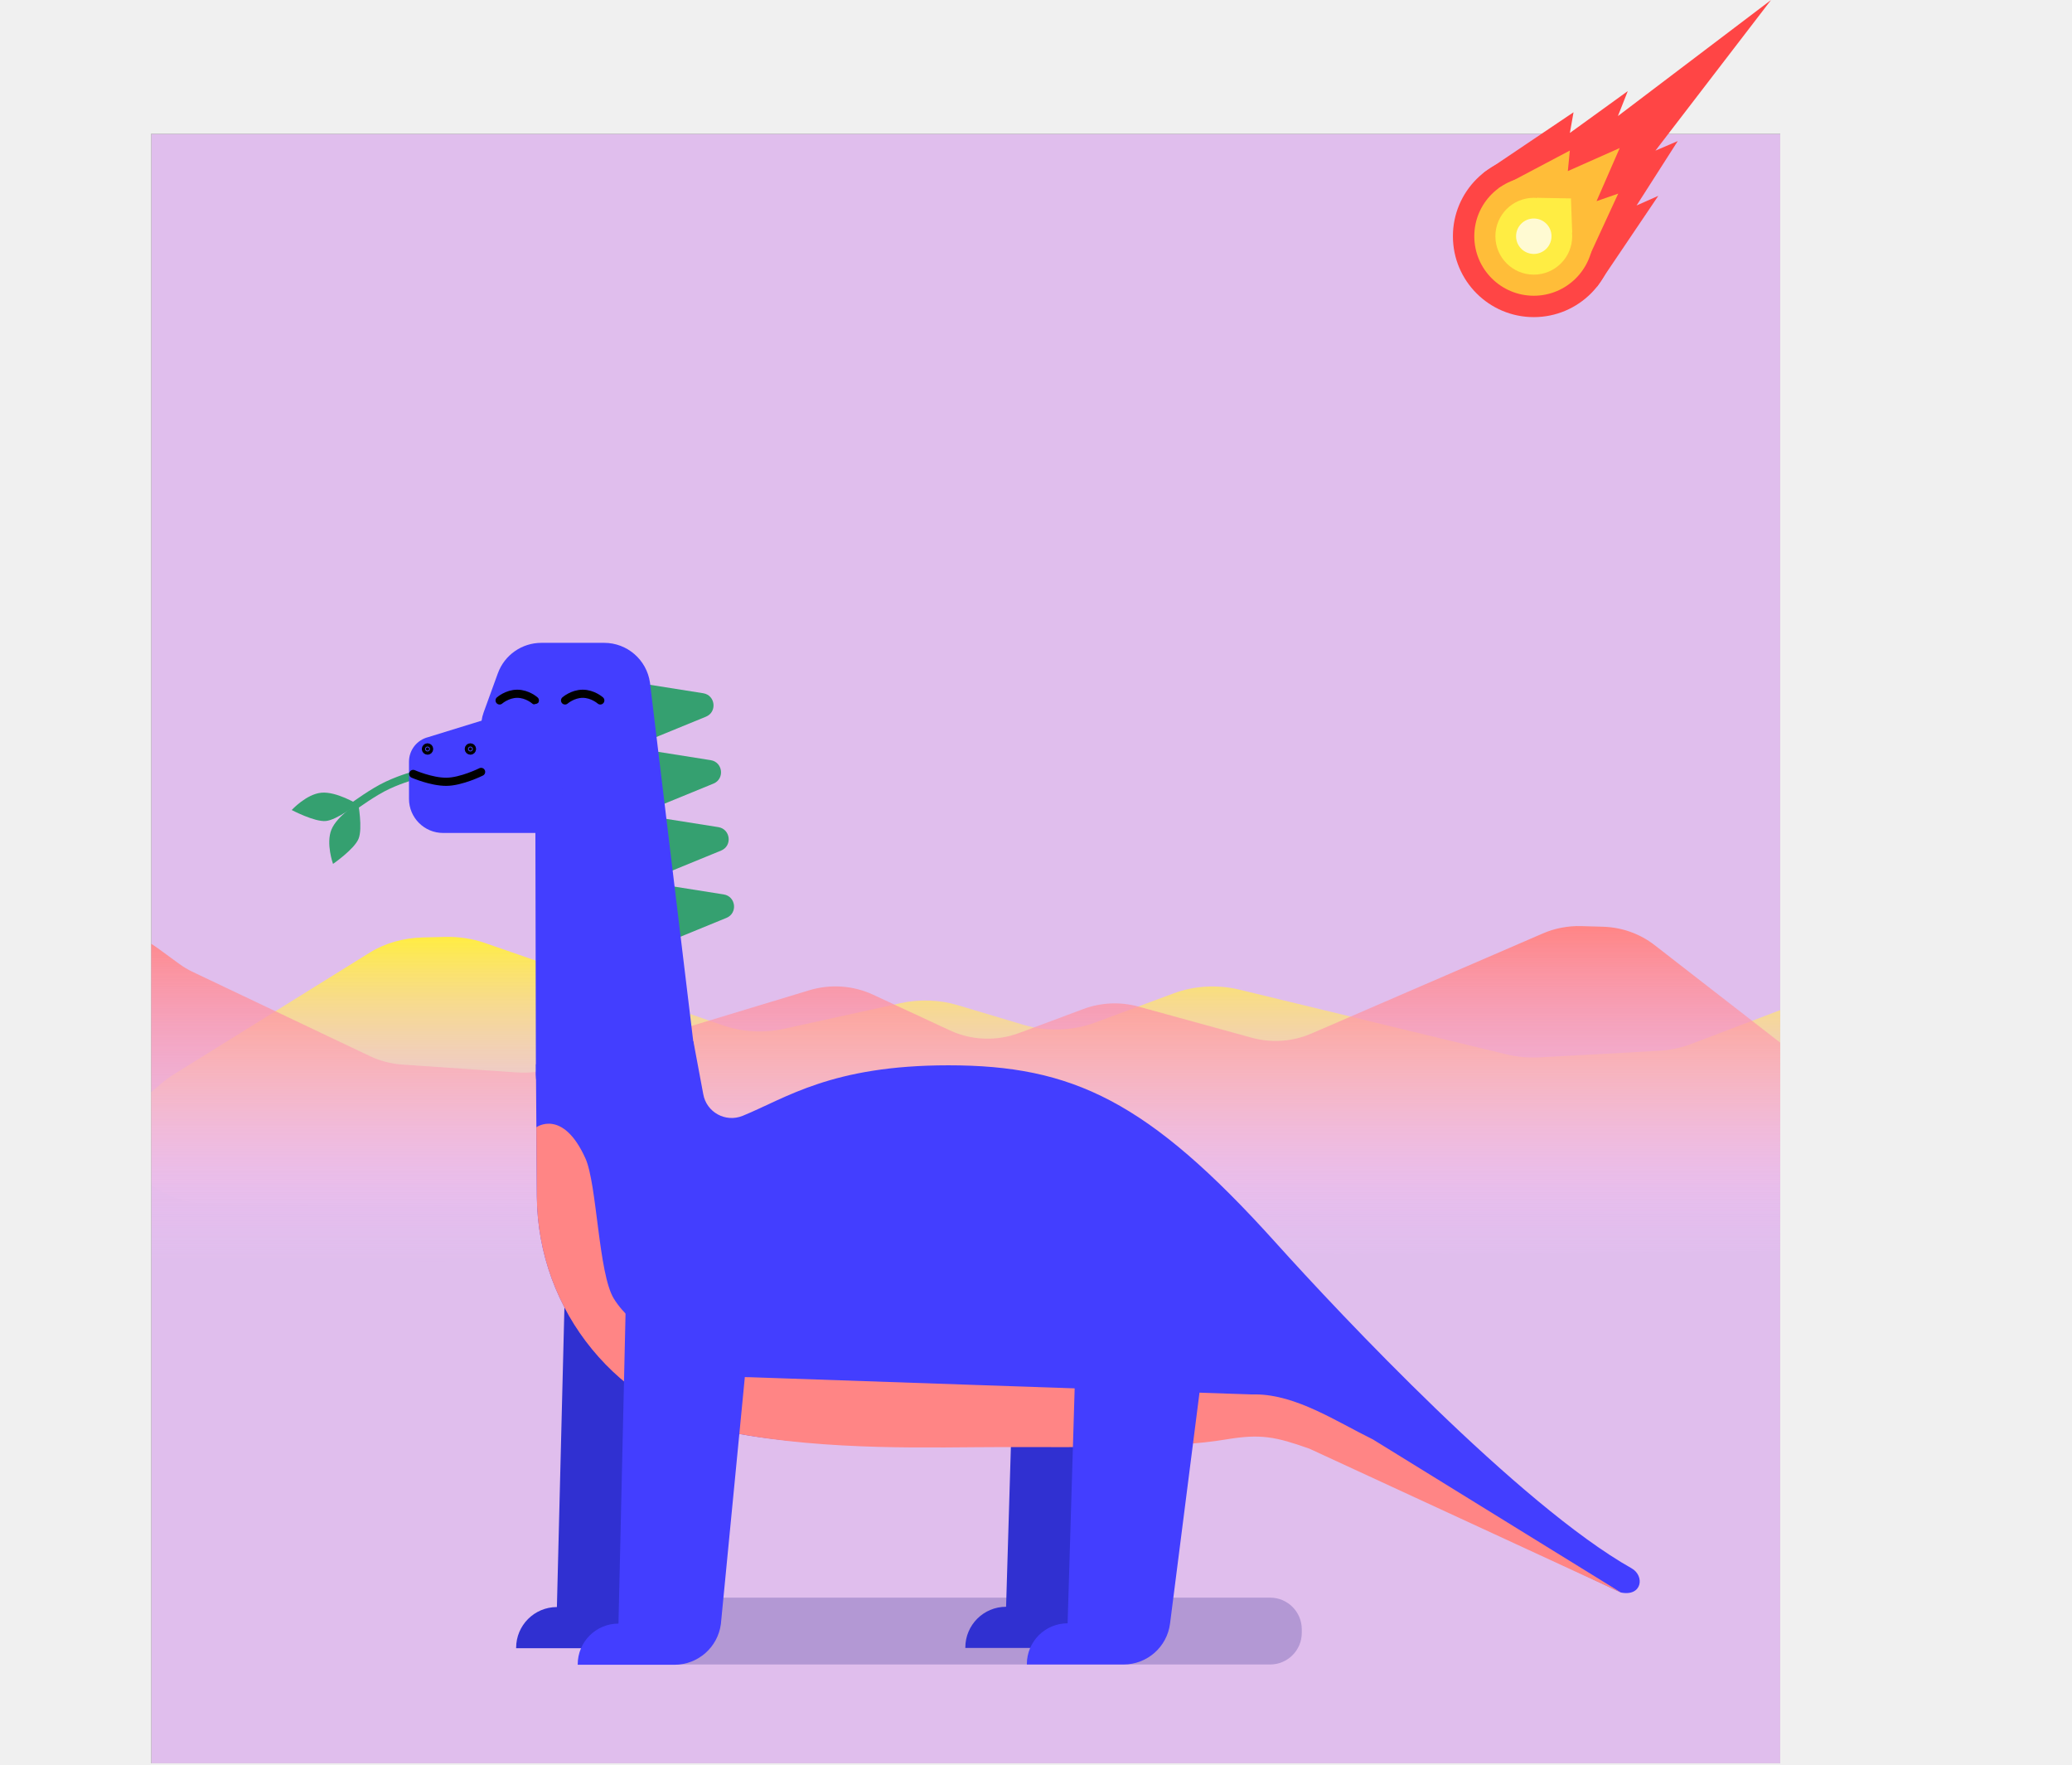
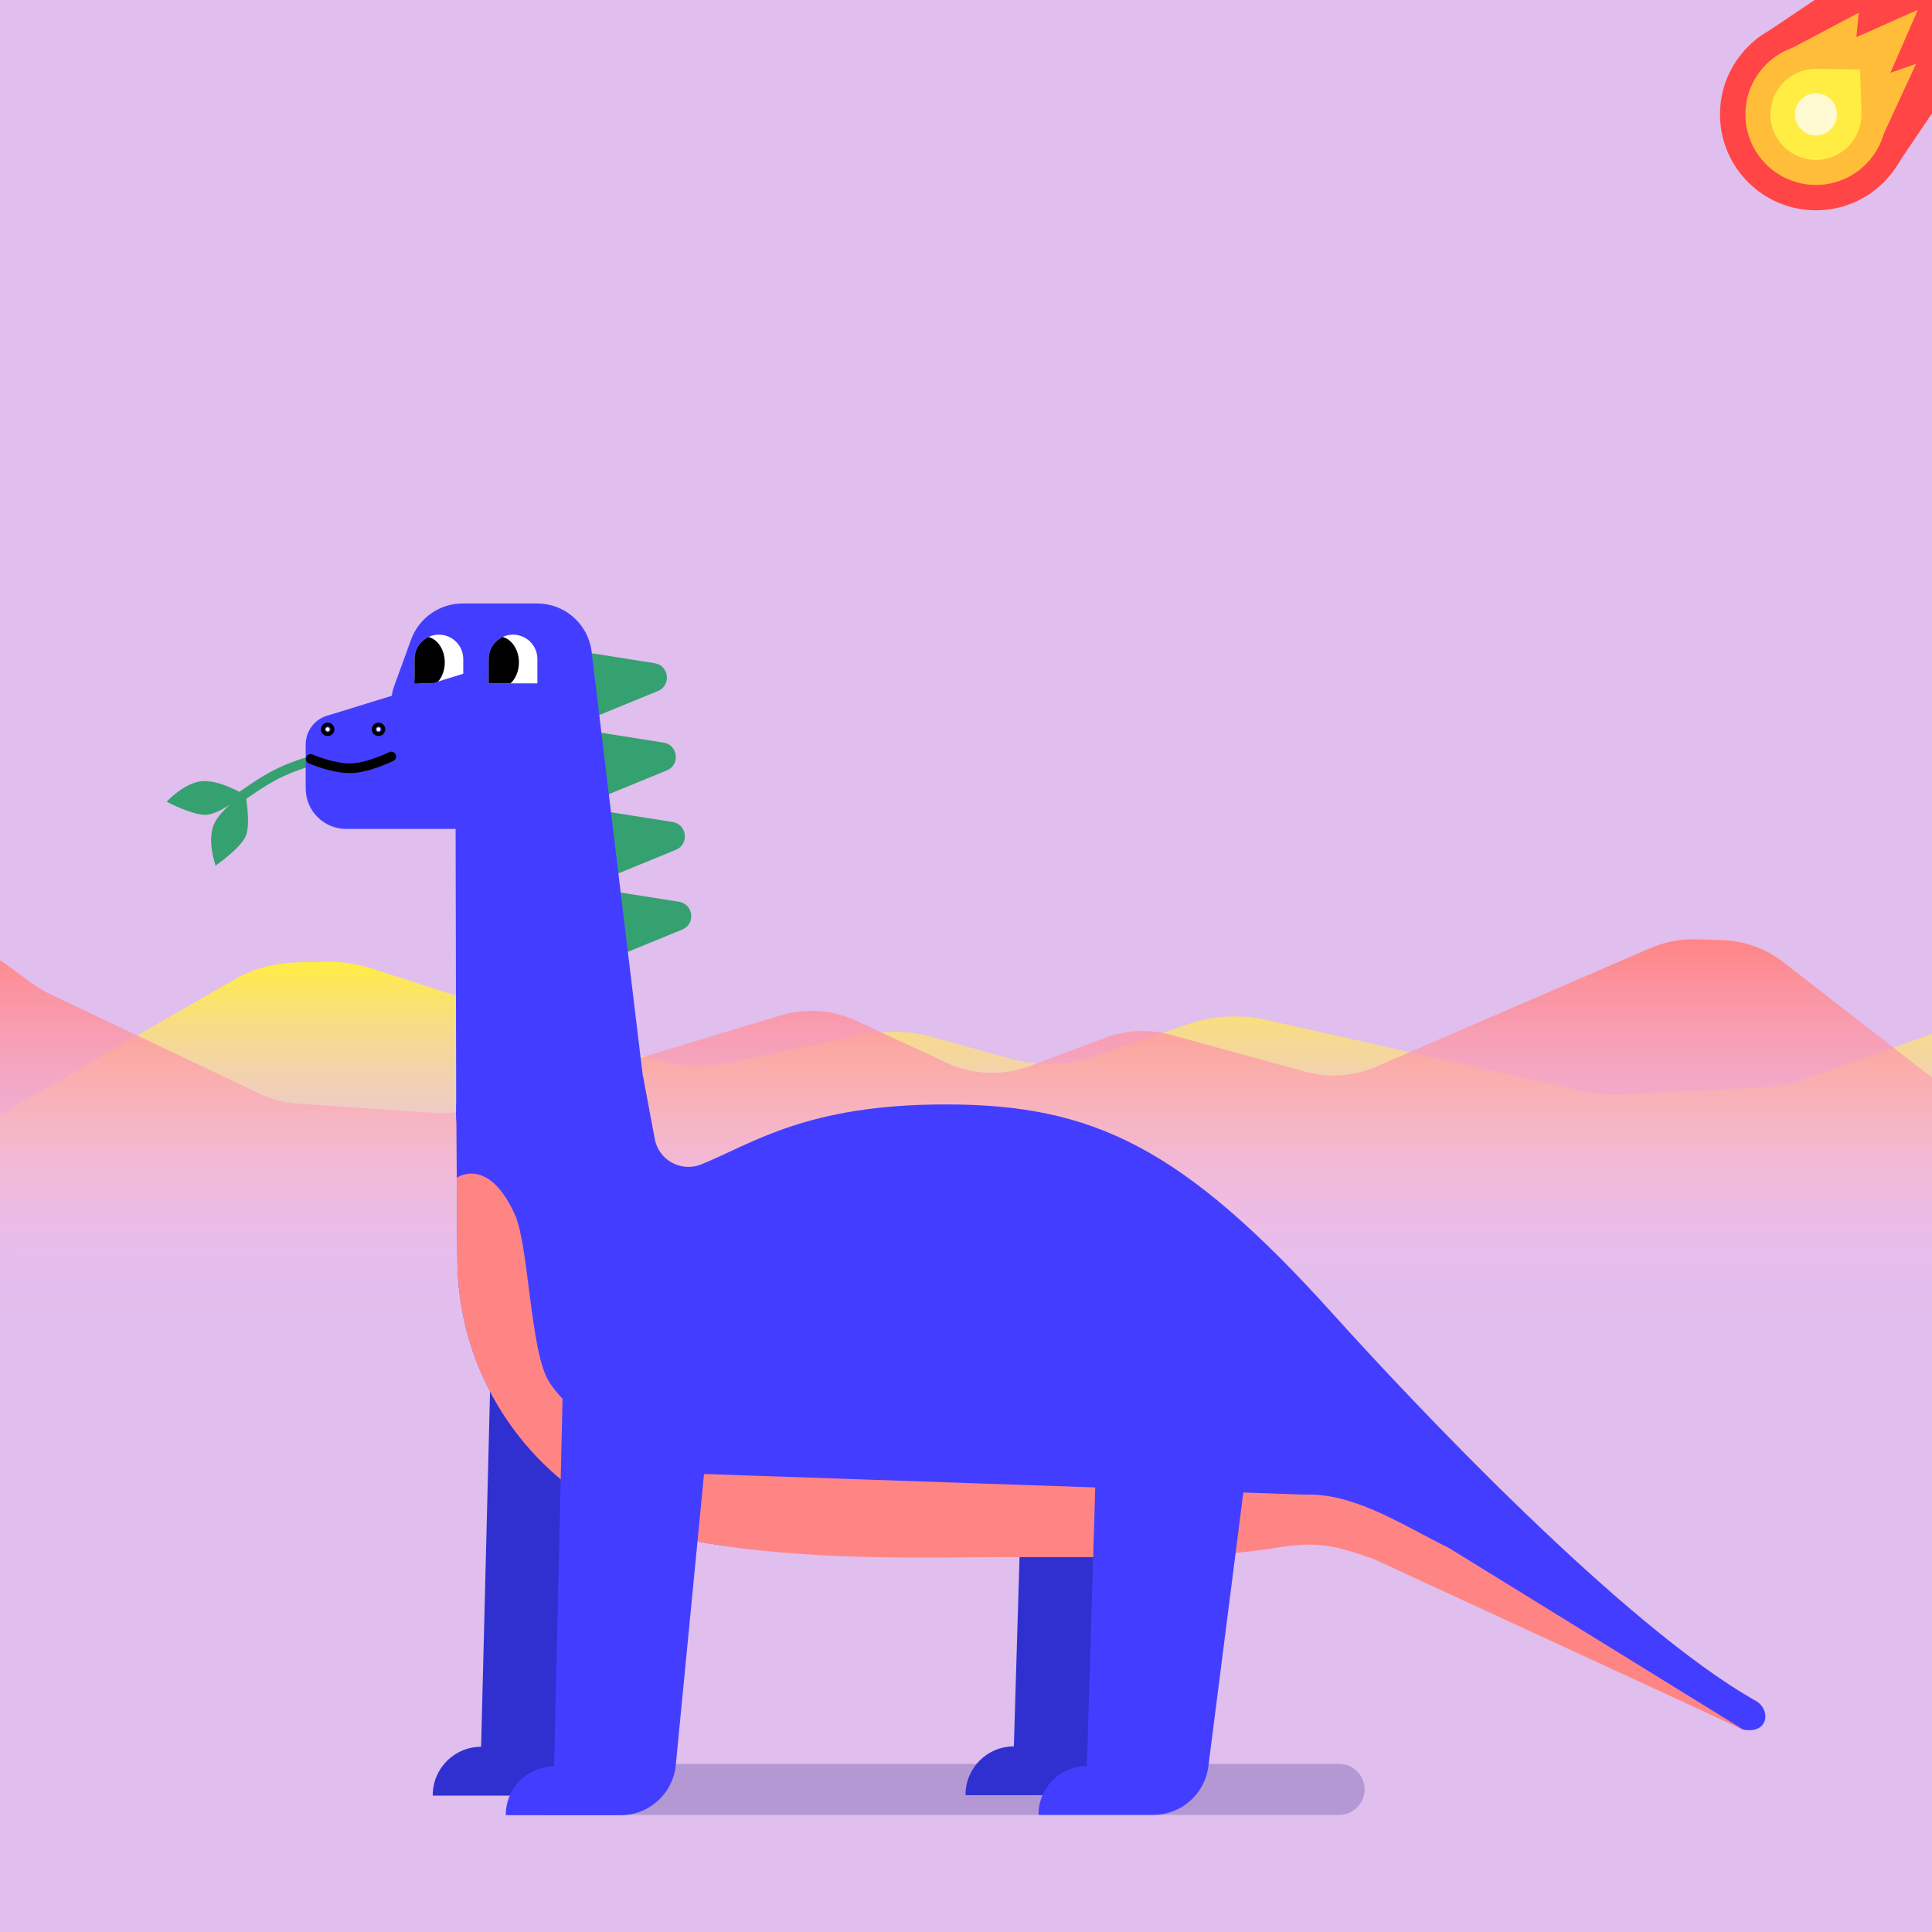
- <svg xmlns="http://www.w3.org/2000/svg" viewBox="0 0 508.79 433.18">
+ <svg xmlns="http://www.w3.org/2000/svg" width="400" height="400" viewBox="0 0 400 400">
  <defs>
    <style>
      .cls-1, .cls-2, .cls-3 {
        fill: none;
      }

      .cls-4 {
        fill: url(#linear-gradient);
      }

      .cls-5 {
        clip-path: url(#clippath);
      }

-       .cls-6 {
+       .cls-6, .cls-7 {
+         fill: #fff;
+       }
+ 
+       .cls-8 {
        fill: #fffad2;
      }

-       .cls-7 {
+       .cls-9 {
        fill: #ffed43;
      }

-       .cls-8 {
+       .cls-10 {
        fill: #ffbd39;
      }

-       .cls-9 {
+       .cls-11 {
        fill: #ff4545;
      }

-       .cls-10 {
+       .cls-12 {
        fill: #ff8585;
      }

-       .cls-11 {
+       .cls-13 {
        fill: #3030d1;
      }

-       .cls-12 {
-         fill: #cde8b3;
-       }
- 
-       .cls-13 {
+       .cls-14 {
        fill: #e0beed;
      }

-       .cls-14 {
+       .cls-15 {
        fill: #433eff;
      }

-       .cls-15 {
+       .cls-16 {
        fill: #35a070;
      }

-       .cls-16 {
-         fill: #2b4239;
-       }
- 
-       .cls-17 {
-         fill: #000;
-       }
- 
-       .cls-17, .cls-2 {
+       .cls-7, .cls-2 {
        stroke: #000;
      }

-       .cls-17, .cls-2, .cls-3 {
+       .cls-7, .cls-2, .cls-3 {
        stroke-linecap: round;
        stroke-miterlimit: 10;
        stroke-width: 2px;
      }

+       .cls-17 {
+         clip-path: url(#clippath-1);
+       }
+ 
      .cls-18 {
-         clip-path: url(#clippath-1);
+         clip-path: url(#clippath-4);
      }

      .cls-19 {
+         clip-path: url(#clippath-3);
+       }
+ 
+       .cls-20 {
        clip-path: url(#clippath-2);
+       }
+ 
+       .cls-21 {
+         clip-path: url(#clippath-5);
      }

      .cls-3 {
        stroke: #35a070;
      }

-       .cls-20 {
+       .cls-22 {
        fill: #00006f;
        opacity: .2;
      }

-       .cls-21 {
+       .cls-23 {
        fill: url(#linear-gradient-2);
      }
    </style>
    <clipPath id="clippath">
-       <rect class="cls-1" x="37.14" y="33.18" width="400" height="400" transform="translate(474.28 466.36) rotate(-180)" />
-     </clipPath>
-     <linearGradient id="linear-gradient" x1="204.45" y1="298.28" x2="204.45" y2="230" gradientTransform="translate(474.28) rotate(-180) scale(1 -1)" gradientUnits="userSpaceOnUse">
+       <rect class="cls-1" x="0" width="400" height="400" />
+     </clipPath>
+     <clipPath id="clippath-1">
+       <rect class="cls-1" x="0" y=".32" width="400" height="400" transform="translate(400 400.63) rotate(-180)" />
+     </clipPath>
+     <linearGradient id="linear-gradient" x1="172.31" y1="262.5" x2="172.31" y2="199.13" gradientTransform="translate(400) rotate(-180) scale(1 -1)" gradientUnits="userSpaceOnUse">
      <stop offset="0" stop-color="#fbc5ff" stop-opacity="0" />
      <stop offset="1" stop-color="#ffed43" />
    </linearGradient>
-     <clipPath id="clippath-1">
-       <rect class="cls-1" x="37.14" y="33.18" width="400" height="400" />
-     </clipPath>
-     <linearGradient id="linear-gradient-2" x1="232.28" y1="310.28" x2="232.28" y2="227.33" gradientUnits="userSpaceOnUse">
+     <clipPath id="clippath-2">
+       <rect class="cls-1" x="0" y=".32" width="400" height="400" />
+     </clipPath>
+     <linearGradient id="linear-gradient-2" x1="195.14" y1="277.41" x2="195.14" y2="194.47" gradientUnits="userSpaceOnUse">
      <stop offset="0" stop-color="#fbc5ff" stop-opacity="0" />
      <stop offset="1" stop-color="#ff8585" />
    </linearGradient>
-     <clipPath id="clippath-2">
-       <path class="cls-1" d="M171.68,255.61l3.48,20.33c.77,4.48,5.48,7.08,9.69,5.36,10.66-4.35,28.46-15.43,55.34-14.57,30.4,.97,41.7,3.48,73.14,38.41,29.44,32.72,39.28,61.19,86.24,79.85,3.04,1.21,1.7,5.95-1.58,5.95l-76.44-35.3c-8.29-2.93-11.92-3.72-20.59-2.26-12.86,2.17-33.8,1.86-54.91,1.86-16.38,0-42.65,1.06-66.51-3.59-27.65-5.39-47.52-29.76-47.72-57.92l-.23-32.45" />
+     <clipPath id="clippath-3">
+       <path class="cls-1" d="M134.54,222.75l3.48,20.33c.77,4.48,5.48,7.08,9.69,5.36,10.66-4.35,28.46-15.43,55.34-14.57,30.4,.97,41.7,3.48,73.14,38.41,29.44,32.72,39.28,61.19,86.24,79.85,3.04,1.21,1.7,5.95-1.58,5.95l-76.44-35.3c-8.29-2.93-11.92-3.72-20.59-2.26-12.86,2.17-33.8,1.86-54.91,1.86-16.38,0-42.65,1.06-66.51-3.59-27.65-5.39-47.52-29.76-47.72-57.92l-.23-32.45" />
+     </clipPath>
+     <clipPath id="clippath-4">
+       <path class="cls-1" d="M90.87,131.4h0c2.78,0,5.04,2.26,5.04,5.04v4.13c0,.5-.41,.91-.91,.91h-9.18v-5.04c0-2.78,2.26-5.04,5.04-5.04Z" />
+     </clipPath>
+     <clipPath id="clippath-5">
+       <path class="cls-1" d="M106.22,131.4h0c2.78,0,5.04,2.26,5.04,5.04v5.04h-10.09v-5.04c0-2.78,2.26-5.04,5.04-5.04Z" />
    </clipPath>
  </defs>
-   <g id="BG_copy_4" data-name="BG copy 4">
-     <rect class="cls-16" x="37.14" y="32.86" width="400" height="400" />
-   </g>
-   <g id="BG_copy_3" data-name="BG copy 3">
-     <rect class="cls-12" x="37.14" y="32.86" width="400" height="400" />
-   </g>
  <g id="BG_copy_6" data-name="BG copy 6">
-     <rect class="cls-13" x="37.14" y="32.86" width="400" height="400" />
+     <rect class="cls-14" x="0" width="400" height="400" />
+   </g>
+   <g id="Shadow">
+     <rect class="cls-22" x="108.73" y="365.2" width="173.79" height="10.55" rx="5.28" ry="5.28" />
+   </g>
+   <g id="Meteor1">
+     <g class="cls-5">
+       <g>
+         <polyline class="cls-11" points="363.61 8.14 385.74 -6.76 384.84 -1.68 399.05 -11.96 396.63 -5.83 434.24 -34.32 405.84 2.67 411.33 .32 401.22 16.13 406.54 13.77 391.51 36.04 363.61 8.14" />
+         <circle class="cls-11" cx="375.97" cy="23.68" r="19.86" />
+         <polyline class="cls-10" points="367.35 11.88 384.83 2.64 384.34 7.69 397.08 2.03 391.39 15.06 396.7 13.22 388.39 31.23 367.35 11.88" />
+         <circle class="cls-10" cx="375.97" cy="23.68" r="14.61" />
+         <circle class="cls-9" cx="375.97" cy="23.68" r="9.43" />
+         <circle class="cls-8" cx="375.97" cy="23.68" r="4.35" />
+         <polygon class="cls-9" points="376.77 14.25 385.11 14.39 385.4 22.87 376.77 14.25" />
+       </g>
+     </g>
  </g>
  <g id="Mountains2">
-     <g class="cls-5">
-       <path class="cls-4" d="M42.48,263.87l48.37-30.05c3.67-2.28,8.26-3.58,13.03-3.69l5.48-.13c3.32-.08,6.63,.43,9.65,1.47l58.54,20.25c4.71,1.63,10.05,1.92,15.02,.83l28.6-6.29c4.6-1.01,9.52-.84,13.97,.49l16.22,4.84c5.66,1.69,12.01,1.5,17.47-.53l19.39-7.21c5.01-1.87,10.8-2.19,16.13-.9l65.56,15.88c2.63,.64,5.4,.89,8.16,.74l29.11-1.6c2.83-.16,5.6-.73,8.13-1.7l44.78-17.02c1.24-.47,2.41-1.03,3.5-1.67l5.42-3.17c13.25-7.76,32.71-1.59,34.54,10.95l5.11,35.06c1.4,9.58-8.66,17.94-21.51,17.86l-434.97-2.69c-18.44-.11-28.11-16.47-15.86-26.81l3.8-3.21c.72-.61,1.51-1.18,2.35-1.7Z" />
+     <g class="cls-17">
+       <path class="cls-4" d="M.34,230.57l48.37-27.89c3.67-2.12,8.26-3.32,13.03-3.43l5.48-.12c3.32-.07,6.63,.4,9.65,1.37l58.54,18.8c4.71,1.51,10.05,1.79,15.02,.77l28.6-5.84c4.6-.94,9.52-.78,13.97,.46l16.22,4.5c5.66,1.57,12.01,1.39,17.47-.5l19.39-6.69c5.01-1.73,10.8-2.03,16.13-.83l65.56,14.74c2.63,.59,5.4,.82,8.16,.68l29.11-1.48c2.83-.14,5.6-.68,8.13-1.57l44.78-15.8c1.24-.44,2.41-.95,3.5-1.55l5.42-2.94c13.25-7.2,32.71-1.48,34.54,10.16l5.11,32.54c1.4,8.89-8.66,16.65-21.51,16.57l-434.97-2.49c-18.44-.11-28.11-15.29-15.86-24.88l3.8-2.98c.72-.57,1.51-1.09,2.35-1.58Z" />
    </g>
  </g>
  <g id="Mountains1">
-     <g class="cls-18">
-       <path class="cls-21" d="M453.27,268.48l-47.02-36.5c-3.57-2.77-8.03-4.35-12.66-4.48l-5.33-.15c-3.23-.09-6.44,.52-9.38,1.79l-56.9,24.6c-4.58,1.98-9.77,2.34-14.6,1.01l-27.8-7.64c-4.47-1.23-9.25-1.02-13.58,.6l-15.77,5.89c-5.5,2.05-11.67,1.82-16.98-.65l-18.85-8.76c-4.87-2.27-10.5-2.66-15.68-1.09l-63.72,19.29c-2.56,.77-5.25,1.08-7.93,.89l-28.3-1.94c-2.75-.19-5.44-.89-7.91-2.06l-43.52-20.68c-1.2-.57-2.34-1.25-3.4-2.03l-5.27-3.85c-12.88-9.42-31.79-1.93-33.57,13.3L.13,288.58c-1.36,11.64,8.42,21.79,20.91,21.69l422.8-3.26c17.92-.14,27.33-20.01,15.41-32.57l-3.7-3.9c-.7-.74-1.47-1.43-2.28-2.07Z" />
-     </g>
-   </g>
-   <g id="Meteor">
-     <g>
-       <polyline class="cls-9" points="364.26 42.46 386.39 27.56 385.49 32.64 399.71 22.36 397.29 28.49 434.89 0 406.5 36.98 411.98 34.63 401.87 50.44 407.2 48.08 392.16 70.36 364.26 42.46" />
-       <circle class="cls-9" cx="376.63" cy="57.99" r="19.86" />
-       <polyline class="cls-8" points="368 46.2 385.48 36.96 384.99 42 397.73 36.34 392.04 49.38 397.36 47.53 389.05 65.54 368 46.2" />
-       <circle class="cls-8" cx="376.63" cy="57.99" r="14.61" />
-       <circle class="cls-7" cx="376.63" cy="57.99" r="9.43" />
-       <circle class="cls-6" cx="376.63" cy="57.99" r="4.35" />
-       <polygon class="cls-7" points="377.43 48.56 385.76 48.71 386.06 57.19 377.43 48.56" />
+     <g class="cls-20">
+       <path class="cls-23" d="M416.13,235.62l-47.02-36.5c-3.57-2.77-8.03-4.35-12.66-4.48l-5.33-.15c-3.23-.09-6.44,.52-9.38,1.79l-56.9,24.6c-4.58,1.98-9.77,2.34-14.6,1.01l-27.8-7.64c-4.47-1.23-9.25-1.02-13.58,.6l-15.77,5.89c-5.5,2.05-11.67,1.82-16.98-.65l-18.85-8.76c-4.87-2.27-10.5-2.66-15.68-1.09l-63.72,19.29c-2.56,.77-5.25,1.08-7.93,.89l-28.3-1.94c-2.75-.19-5.44-.89-7.91-2.06l-43.52-20.68c-1.2-.57-2.34-1.25-3.4-2.03l-5.27-3.85c-12.88-9.42-31.79-1.93-33.57,13.3l-4.97,42.59c-1.36,11.64,8.42,21.79,20.91,21.69l422.8-3.26c17.92-.14,27.33-20.01,15.41-32.57l-3.7-3.9c-.7-.74-1.47-1.43-2.28-2.07Z" />
    </g>
  </g>
  <g id="Leaf">
    <g>
-       <path class="cls-3" d="M86.93,197.88s4.71-3.47,8.2-5.09c3.89-1.81,6.99-2.52,6.99-2.52" />
-       <path class="cls-15" d="M71.63,198.85s3.6-3.91,7.29-4.25,8.81,2.79,8.81,2.79c0,0-4.98,3.91-7.74,4.16-2.76,.25-8.36-2.7-8.36-2.7Z" />
-       <path class="cls-15" d="M81.78,212.08s-1.8-5-.39-8.43c1.41-3.43,6.55-6.52,6.55-6.52,0,0,1.16,6.22,.1,8.79s-6.27,6.16-6.27,6.16Z" />
-     </g>
-   </g>
-   <g id="Mane">
-     <path class="cls-15" d="M158.27,167.9l14.4,2.28c3.01,.48,3.49,4.61,.67,5.76l-13.26,5.43-1.81-13.48Z" />
-     <path class="cls-15" d="M160.11,184.33l14.4,2.28c3.01,.48,3.49,4.61,.67,5.76l-13.26,5.43-1.81-13.48Z" />
-     <path class="cls-15" d="M161.99,200.77l14.4,2.28c3.01,.48,3.49,4.61,.67,5.76l-13.26,5.43-1.81-13.48Z" />
-     <path class="cls-15" d="M163.31,217.29l14.4,2.28c3.01,.48,3.49,4.61,.67,5.76l-13.26,5.43-1.81-13.48Z" />
+       <path class="cls-3" d="M49.79,165.02s4.71-3.47,8.2-5.09c3.89-1.81,6.99-2.52,6.99-2.52" />
+       <path class="cls-16" d="M34.5,165.99s3.6-3.91,7.29-4.25,8.81,2.79,8.81,2.79c0,0-4.98,3.91-7.74,4.16-2.76,.25-8.36-2.7-8.36-2.7Z" />
+       <path class="cls-16" d="M44.64,179.21s-1.8-5-.39-8.43c1.41-3.43,6.55-6.52,6.55-6.52,0,0,1.16,6.22,.1,8.79s-6.27,6.16-6.27,6.16Z" />
+     </g>
  </g>
  <g id="Neck">
-     <path class="cls-14" d="M171.63,267.22l-12.03-99.67c-.81-5.59-5.6-9.74-11.24-9.74h-15.43c-4.78,0-9.05,2.99-10.68,7.48l-3.48,9.57c-1.01,2.79-.78,5.88,.63,8.49,.05,.09,.11,.17,.18,.24l10.48,10.48c.07,.07,.14,.16,.18,.25,.96,1.78,1.39,3.79,1.22,5.81l.13,62.44c-.5,6.05,3.96,10.97,10.02,10.97l21.18-.93c6.32,0,9.73,.86,8.83-5.4Z" />
-   </g>
-   <g id="Shadow">
-     <rect class="cls-20" x="145.87" y="392.2" width="173.79" height="16.41" rx="7.78" ry="7.78" />
-   </g>
-   <g id="Back_legs" data-name="Back legs">
-     <path class="cls-11" d="M138.86,310.41l-2.11,84.1h0c-5.53,0-10.01,4.48-10.01,10.01v.1h23.75c5.79,0,10.68-4.3,11.41-10.05l8.99-84.17h-32.03Z" />
-     <path class="cls-11" d="M249.16,324.05l-2.11,70.39h0c-5.53,0-10.01,4.48-10.01,10.01v.1h23.75c5.79,0,10.68-4.3,11.41-10.05l8.99-70.45h-32.03Z" />
+     <g id="Mane">
+       <path class="cls-16" d="M121.13,135.03l14.4,2.28c3.01,.48,3.49,4.61,.67,5.76l-13.26,5.43-1.81-13.48Z" />
+       <path class="cls-16" d="M122.98,151.47l14.4,2.28c3.01,.48,3.49,4.61,.67,5.76l-13.26,5.43-1.81-13.48Z" />
+       <path class="cls-16" d="M124.85,167.91l14.4,2.28c3.01,.48,3.49,4.61,.67,5.76l-13.26,5.43-1.81-13.48Z" />
+       <path class="cls-16" d="M126.17,184.42l14.4,2.28c3.01,.48,3.49,4.61,.67,5.76l-13.26,5.43-1.81-13.48Z" />
+     </g>
+     <path class="cls-15" d="M134.49,234.35l-12.03-99.67c-.81-5.59-5.6-9.74-11.24-9.74h-15.43c-4.78,0-9.05,2.99-10.68,7.48l-3.48,9.57c-1.01,2.79-.78,5.88,.63,8.49,.05,.09,.11,.17,.18,.24l10.48,10.48c.07,.07,.14,.16,.18,.25,.96,1.78,1.39,3.79,1.22,5.81l.13,62.44c-.5,6.05,3.96,10.97,10.02,10.97l21.18-.93c6.32,0,9.73,.86,8.83-5.4Z" />
  </g>
  <g id="Body">
-     <path class="cls-14" d="M170.26,255.61l2.42,12.95c.77,4.48,5.48,7.08,9.69,5.36,10.66-4.35,21.79-12.4,50.53-12.4,30.41,0,48.99,8.68,80.43,43.62,15.8,17.56,59.81,64.36,87.3,79.85,3.3,1.86,2.62,7.01-2.63,5.95l-84.33-39.96s-33.6,3.2-67.61,3.2c-16.38,0-42.65,2.11-66.51-2.54-27.65-5.39-47.52-29.76-47.72-57.92l-.23-32.45" />
-   </g>
-   <g id="Belly">
-     <g class="cls-19">
-       <path class="cls-10" d="M131.7,276.73s6.5-4.69,12.06,7.65c2.85,6.32,3.18,28.28,6.97,34.42,4.62,7.48,14.77,12.08,18.91,14.89,4.29,2.92,9.39,4.4,14.57,4.4l122.78,4.22c.47,0,.93,0,1.4,0,9.97,.09,19.79,6.67,28.75,11.06l60.87,37.56-6.44,12.12-170.73-32.96-92.61-7.31-7.96-61.35,11.45-24.71Z" />
-     </g>
-   </g>
-   <g id="Legs">
-     <path class="cls-14" d="M153.98,306.03l-2.11,92.54h0c-5.53,0-10.01,4.48-10.01,10.01v.1h23.75c5.79,0,10.68-4.3,11.41-10.05l8.99-92.61h-32.03Z" />
-     <path class="cls-14" d="M264.27,328.11l-2.11,70.39h0c-5.53,0-10.01,4.48-10.01,10.01v.1h23.75c5.79,0,10.68-4.3,11.41-10.05l8.99-70.45h-32.03Z" />
-   </g>
-   <g id="Eyes2">
-     <path class="cls-2" d="M138.75,171.95s1.86-1.64,4.34-1.64,4.32,1.64,4.32,1.64" />
-     <path class="cls-2" d="M122.68,171.95s1.86-1.64,4.34-1.64,4.32,1.64,4.32,1.64" />
+     <g id="Back_legs" data-name="Back legs">
+       <path class="cls-13" d="M101.72,277.55l-2.11,84.1h0c-5.53,0-10.01,4.48-10.01,10.01v.1h23.75c5.79,0,10.68-4.3,11.41-10.05l8.99-84.17h-32.03Z" />
+       <path class="cls-13" d="M212.02,291.18l-2.11,70.39h0c-5.53,0-10.01,4.48-10.01,10.01v.1h23.75c5.79,0,10.68-4.3,11.41-10.05l8.99-70.45h-32.03Z" />
+     </g>
+     <g id="Body-2" data-name="Body">
+       <path class="cls-15" d="M133.12,222.75l2.42,12.95c.77,4.48,5.48,7.08,9.69,5.36,10.66-4.35,21.79-12.4,50.53-12.4,30.41,0,48.99,8.68,80.43,43.62,15.8,17.56,59.81,64.36,87.3,79.85,3.3,1.86,2.62,7.01-2.63,5.95l-84.33-39.96s-33.6,3.2-67.61,3.2c-16.38,0-42.65,2.11-66.51-2.54-27.65-5.39-47.52-29.76-47.72-57.92l-.23-32.45" />
+     </g>
+     <g id="Belly">
+       <g class="cls-19">
+         <path class="cls-12" d="M94.56,243.86s6.5-4.69,12.06,7.65c2.85,6.32,3.18,28.28,6.97,34.42,4.62,7.48,14.77,12.08,18.91,14.89,4.29,2.92,9.39,4.4,14.57,4.4l122.78,4.22c.47,0,.93,0,1.4,0,9.97,.09,19.79,6.67,28.75,11.06l60.87,37.56-6.44,12.12-170.73-32.96-92.61-7.31-7.96-61.35,11.45-24.71Z" />
+       </g>
+     </g>
+     <g id="Legs">
+       <path class="cls-15" d="M116.84,273.17l-2.11,92.54h0c-5.53,0-10.01,4.48-10.01,10.01v.1h23.75c5.79,0,10.68-4.3,11.41-10.05l8.99-92.61h-32.03Z" />
+       <path class="cls-15" d="M227.14,295.25l-2.11,70.39h0c-5.53,0-10.01,4.48-10.01,10.01v.1h23.75c5.79,0,10.68-4.3,11.41-10.05l8.99-70.45h-32.03Z" />
+     </g>
+   </g>
+   <g id="Eyes_left">
+     <g>
+       <path class="cls-6" d="M90.87,131.4h0c2.78,0,5.04,2.26,5.04,5.04v4.13c0,.5-.41,.91-.91,.91h-8.03c-.64,0-1.15-.52-1.15-1.15v-3.89c0-2.78,2.26-5.04,5.04-5.04Z" />
+       <g class="cls-18">
+         <ellipse cx="87.85" cy="137.14" rx="4.24" ry="5.38" />
+       </g>
+     </g>
+     <g>
+       <path class="cls-6" d="M106.22,131.4h0c2.78,0,5.04,2.26,5.04,5.04v5.04h-10.09v-5.04c0-2.78,2.26-5.04,5.04-5.04Z" />
+       <g class="cls-21">
+         <ellipse cx="103.2" cy="137.14" rx="4.24" ry="5.38" />
+       </g>
+     </g>
  </g>
  <g id="Nose">
-     <path class="cls-14" d="M138.3,204.48h-29.5c-4.62,0-8.37-3.75-8.37-8.37v-9.12c0-2.85,1.94-5.34,4.71-6.03l32.45-10.01,.71,33.53Z" />
+     <path class="cls-15" d="M101.16,171.62h-29.5c-4.62,0-8.37-3.75-8.37-8.37v-9.12c0-2.85,1.94-5.34,4.71-6.03l32.45-10.01,.71,33.53Z" />
  </g>
  <g id="Mouth2">
-     <path class="cls-2" d="M101.46,189.99s4.4,1.93,8.1,1.93,8.58-2.43,8.58-2.43" />
+     <path class="cls-2" d="M64.33,157.13s4.4,1.93,8.1,1.93,8.58-2.43,8.58-2.43" />
  </g>
  <g id="Nostrils">
-     <circle class="cls-17" cx="104.98" cy="183.87" r=".4" />
-     <circle class="cls-17" cx="115.51" cy="183.87" r=".4" />
+     <circle class="cls-7" cx="67.84" cy="151" r=".4" />
+     <circle class="cls-7" cx="78.37" cy="151" r=".4" />
  </g>
</svg>
